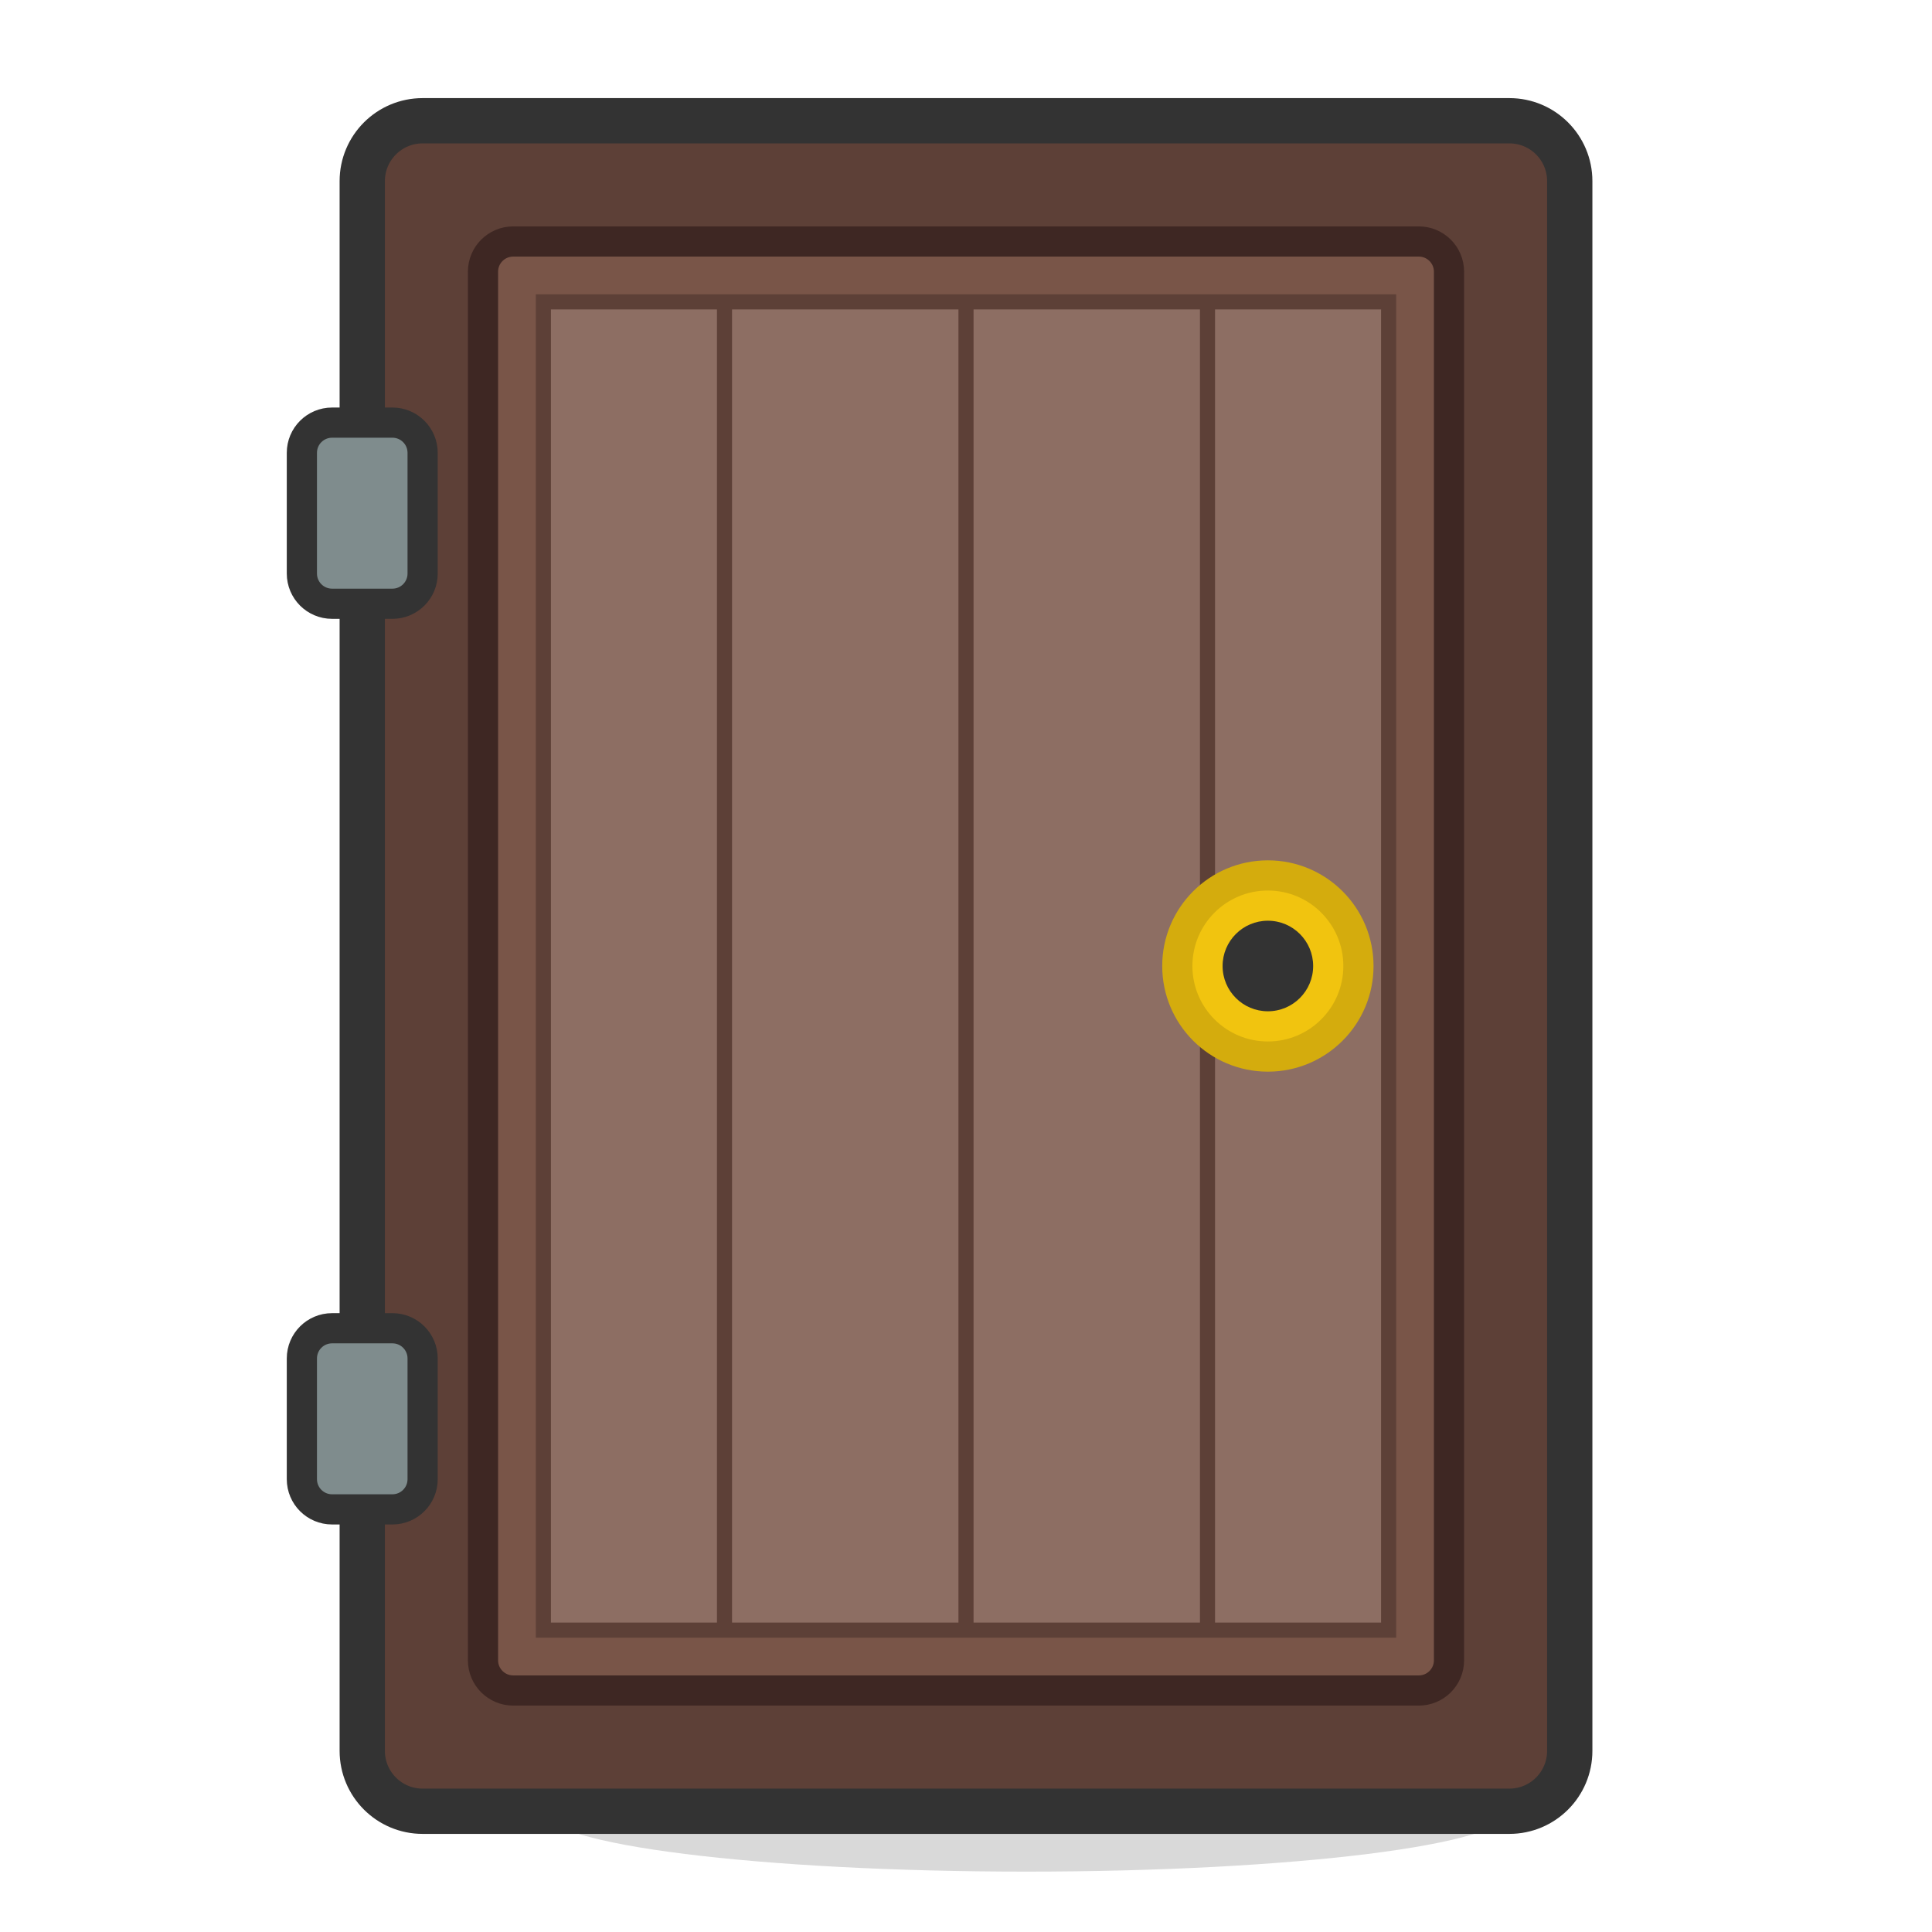
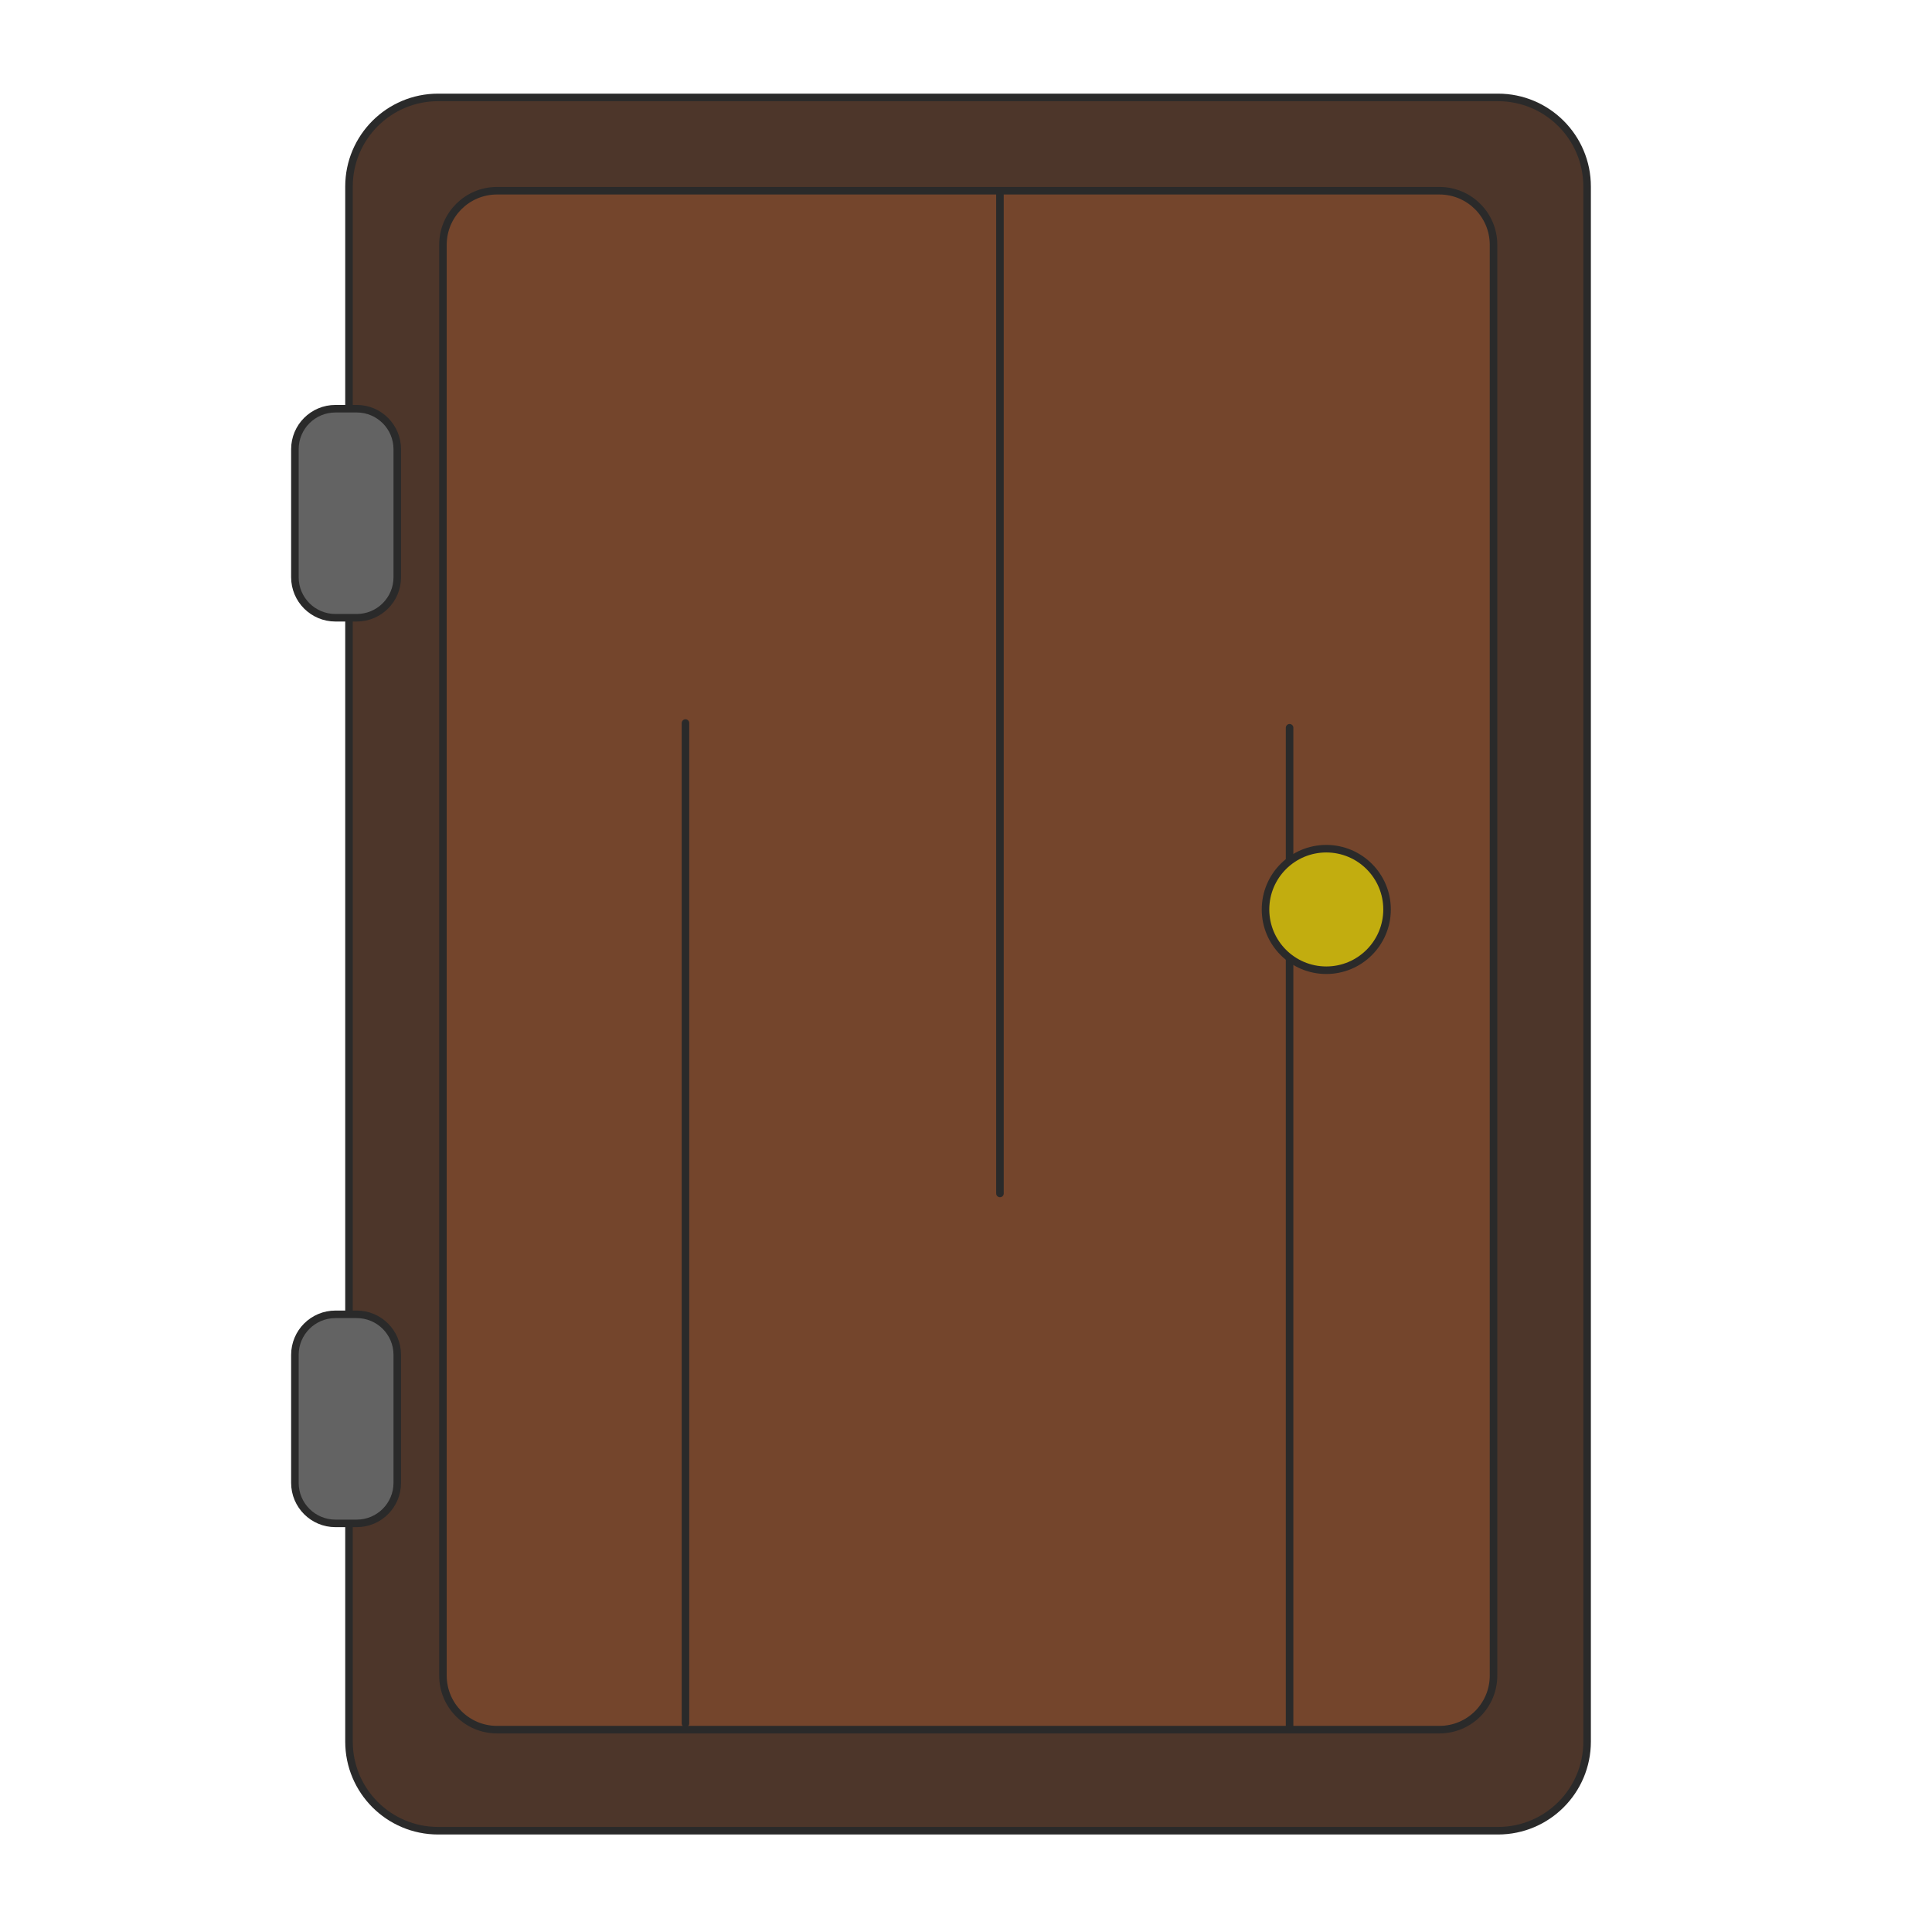
- <svg xmlns="http://www.w3.org/2000/svg" viewBox="0 0 64 64" width="64" height="64">
-   <ellipse cx="34" cy="60" rx="16" ry="2" fill="#000" opacity="0.15" />
-   <rect x="12" y="4" width="40" height="56" rx="2" fill="#5d4037" stroke="#333" stroke-width="1.5" />
-   <rect x="16" y="8" width="32" height="48" rx="1" fill="#795548" stroke="#3e2723" stroke-width="1" />
-   <rect x="18" y="10" width="28" height="44" fill="#8d6e63" stroke="#5d4037" stroke-width="0.5" />
-   <line x1="24" y1="10" x2="24" y2="54" stroke="#5d4037" stroke-width="0.5" />
-   <line x1="32" y1="10" x2="32" y2="54" stroke="#5d4037" stroke-width="0.5" />
-   <line x1="40" y1="10" x2="40" y2="54" stroke="#5d4037" stroke-width="0.5" />
-   <circle cx="42" cy="32" r="3" fill="#f1c40f" stroke="#d4ac0d" stroke-width="1" />
-   <circle cx="42" cy="32" r="1.5" fill="#333" />
-   <rect x="10" y="14" width="4" height="6" rx="1" fill="#7f8c8d" stroke="#333" stroke-width="1" />
-   <rect x="10" y="44" width="4" height="6" rx="1" fill="#7f8c8d" stroke="#333" stroke-width="1" />
+ <svg xmlns="http://www.w3.org/2000/svg" viewBox="0 0 64 64" width="64" height="64" version="1.1" id="svg7">
+   <defs id="defs7" />
+   <g id="layer7" style="display:inline">
+     <rect style="display:inline;fill:#4d362a;fill-opacity:1;stroke:#2a2a2a;stroke-width:0.5;stroke-linecap:round;stroke-linejoin:round;stroke-dasharray:none;stroke-opacity:1;paint-order:stroke fill markers" id="rect18" width="40.764" height="57.168" x="11.686" y="3.352" ry="2.827" />
+     <rect style="fill:#636363;fill-opacity:1;stroke:#2a2a2a;stroke-width:0.5;stroke-linecap:round;stroke-linejoin:round;paint-order:stroke fill markers" id="rect8" width="3.141" height="6.675" x="9.894" y="13.664" ry="1.217" />
+     <rect style="fill:#636363;fill-opacity:1;stroke:#2a2a2a;stroke-width:0.5;stroke-linecap:round;stroke-linejoin:round;paint-order:stroke fill markers" id="rect9" width="3.141" height="6.675" x="9.894" y="43.664" ry="1.217" />
+     <rect style="display:inline;fill:#74452c;fill-opacity:1;stroke:#2a2a2a;stroke-width:0.5;stroke-linecap:round;stroke-linejoin:round;stroke-dasharray:none;stroke-opacity:1;paint-order:stroke fill markers" id="rect19" width="34.552" height="50.729" x="14.798" y="6.443" ry="1.666" />
+     <path style="fill:#636363;fill-opacity:1;stroke:#2a2a2a;stroke-width:0.25;stroke-linecap:round;stroke-linejoin:round;stroke-dasharray:none;stroke-opacity:1;paint-order:stroke fill markers" d="M 42.719,57.247 V 24.108" id="path9" />
+     <path style="display:inline;fill:#636363;fill-opacity:1;stroke:#2a2a2a;stroke-width:0.25;stroke-linecap:round;stroke-linejoin:round;stroke-dasharray:none;stroke-opacity:1;paint-order:stroke fill markers" d="M 33.125,39.535 V 6.397" id="path9-8" />
+     <path style="display:inline;fill:#636363;fill-opacity:1;stroke:#2a2a2a;stroke-width:0.25;stroke-linecap:round;stroke-linejoin:round;stroke-dasharray:none;stroke-opacity:1;paint-order:stroke fill markers" d="M 22.707,57.091 V 23.952" id="path9-4" />
+     <circle style="fill:#c2ad0f;fill-opacity:1;stroke:#2a2a2a;stroke-width:0.5;stroke-linecap:round;stroke-linejoin:round;stroke-dasharray:none;stroke-opacity:1;paint-order:stroke fill markers" id="path10" cx="43.935" cy="30.127" r="1.888" />
+   </g>
</svg>
